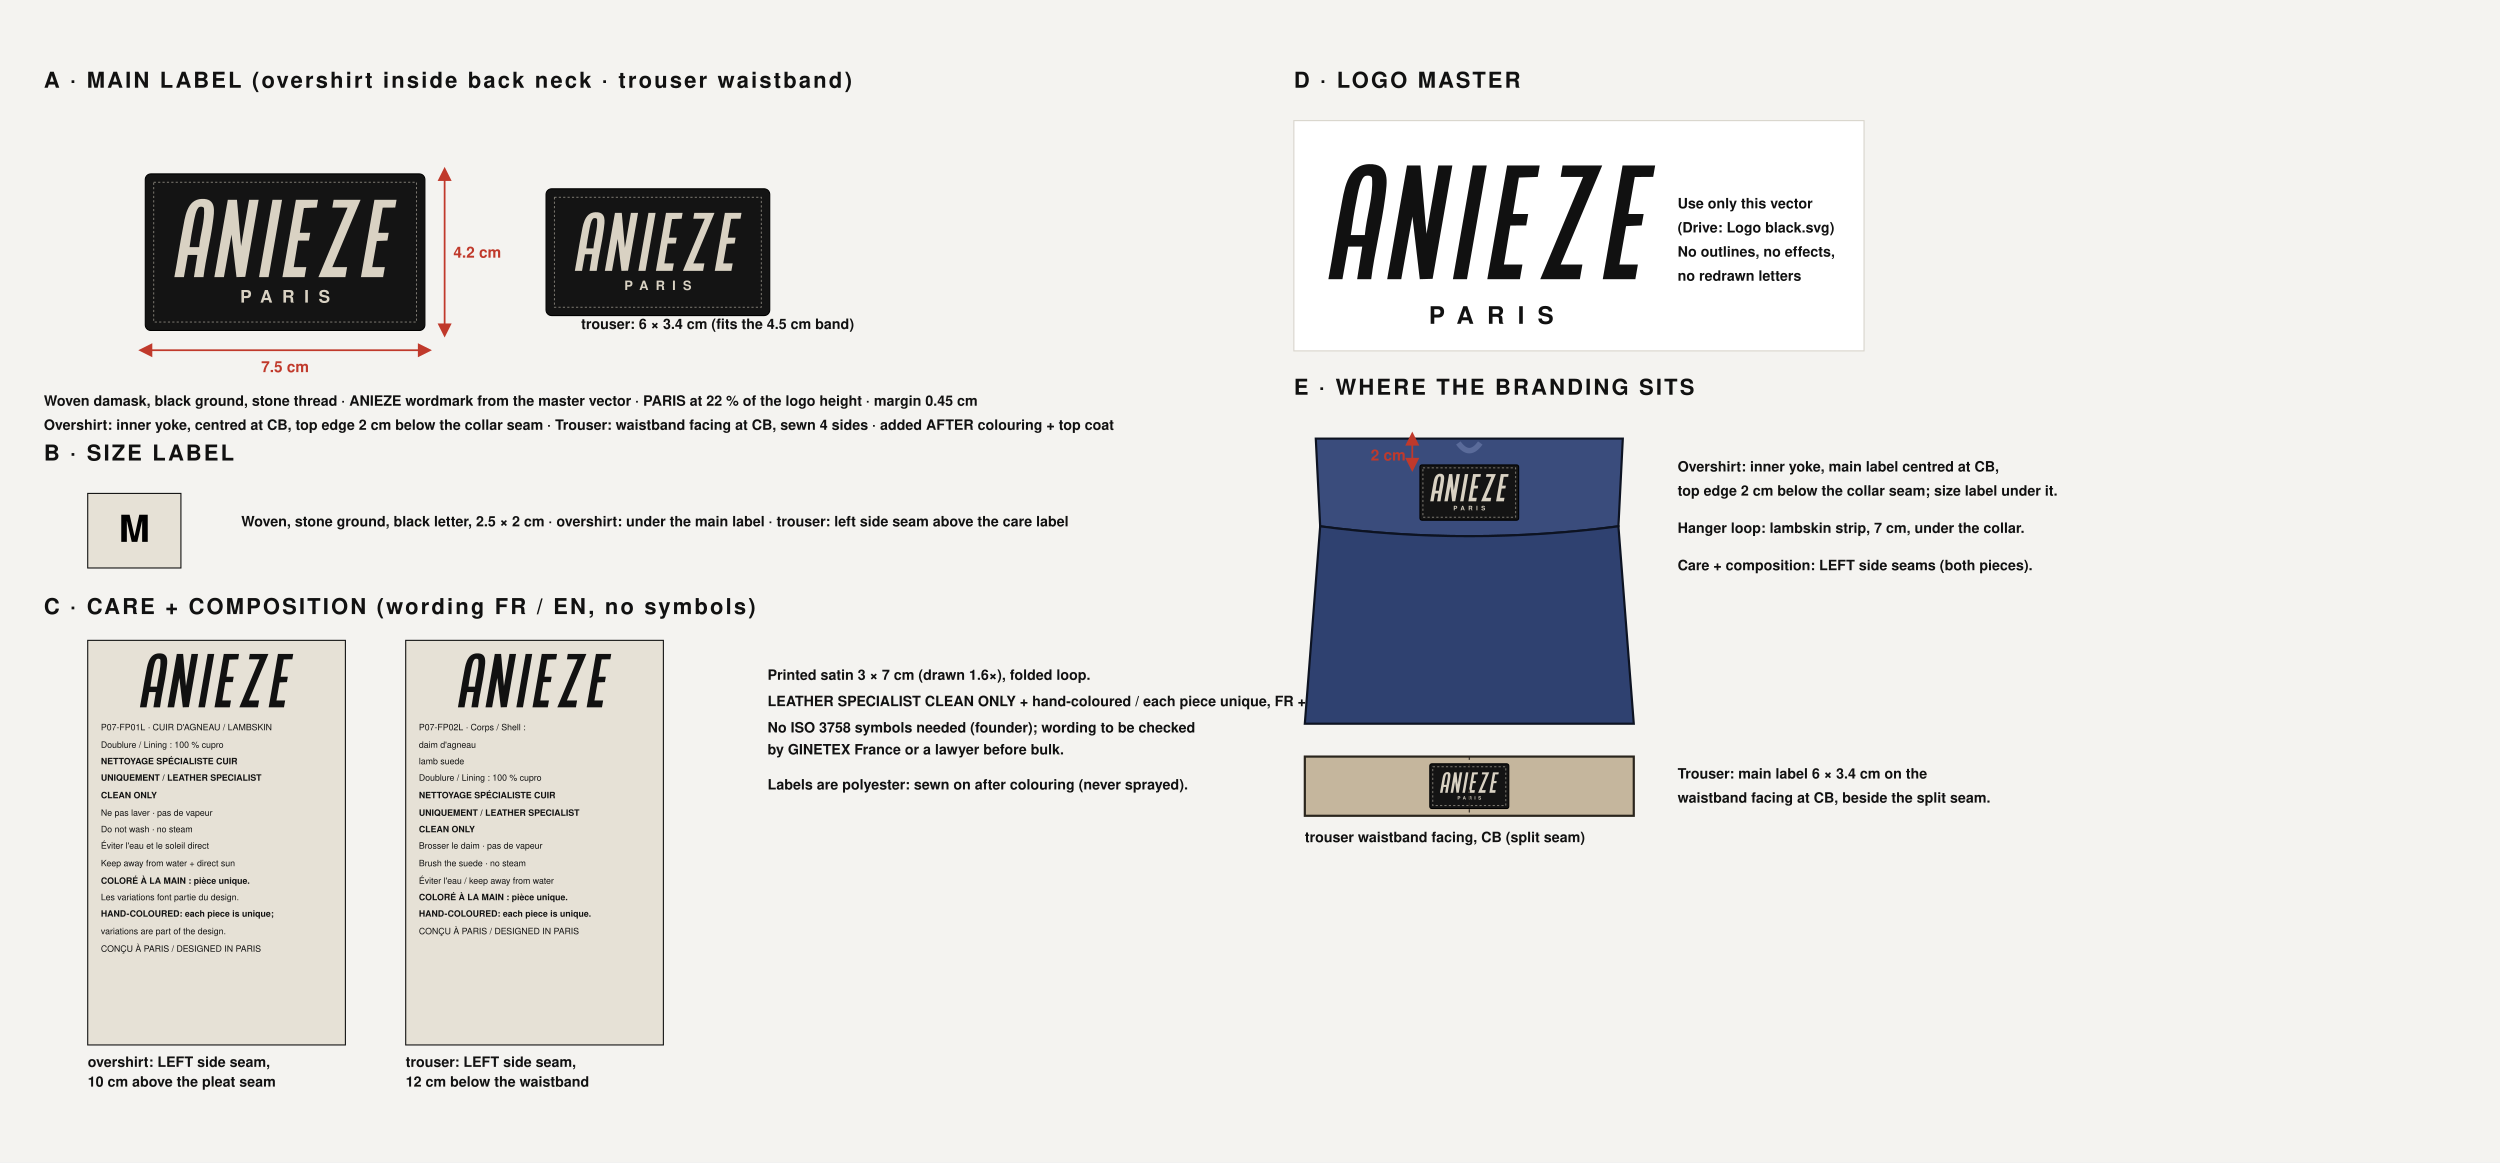
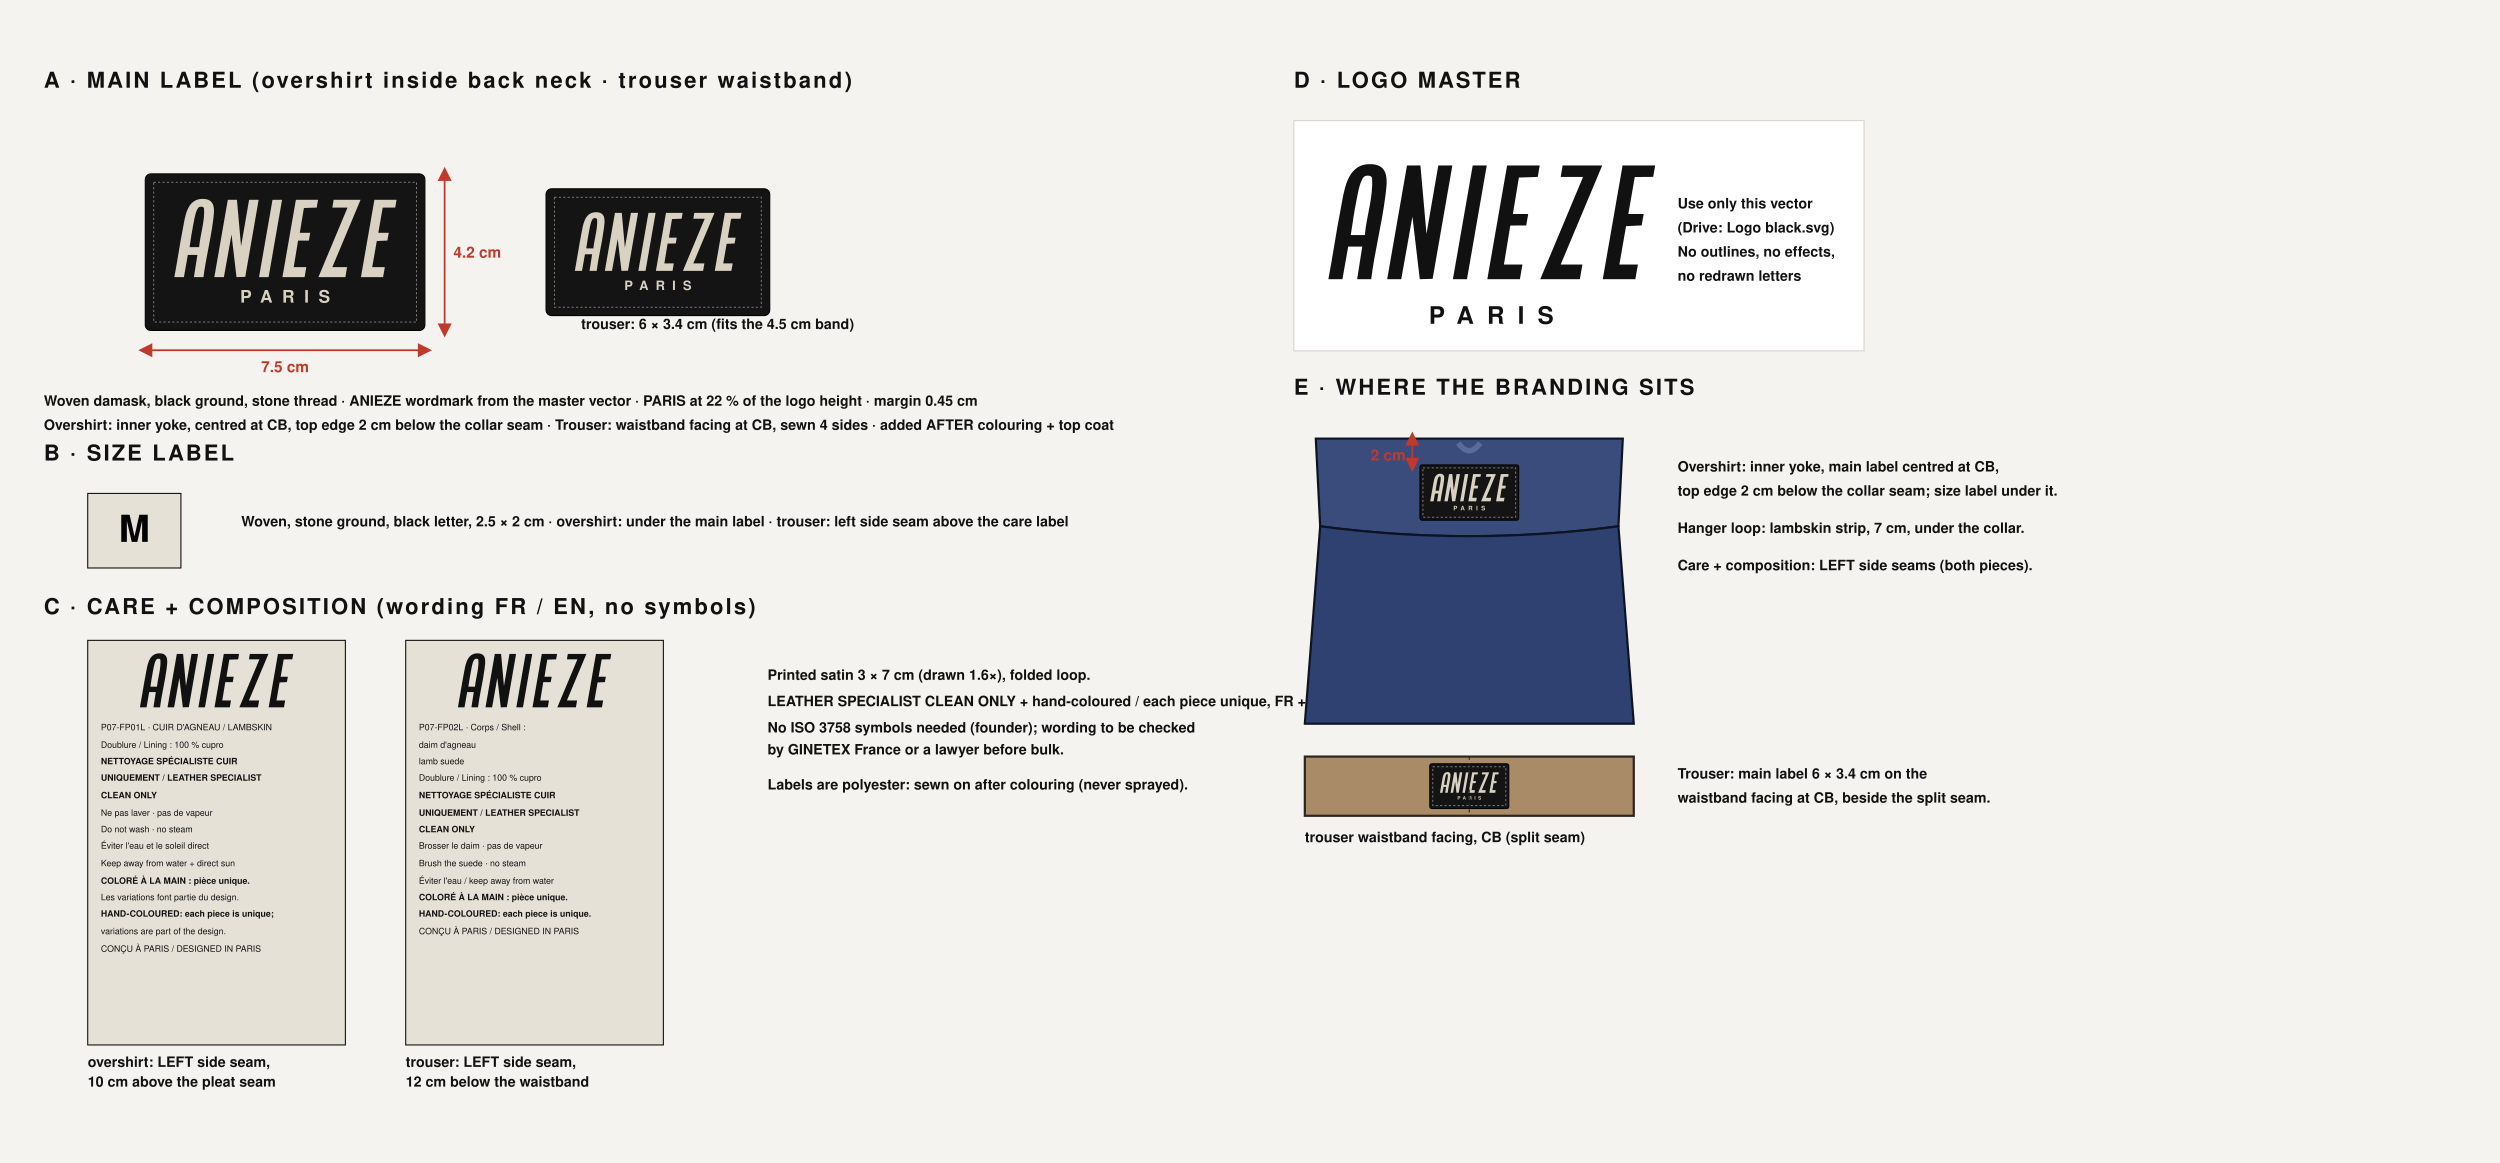
<svg xmlns="http://www.w3.org/2000/svg" width="2280" height="1060" viewBox="0 0 2280 1060">
  <style>.in{fill:#2f4170;stroke:#0d1322;stroke-width:2}.in2{fill:#3a4c7c;stroke:#0d1322;stroke-width:1.6}.hk{fill:url(#cup);stroke:#0d1322;stroke-width:1}
.fell{fill:none;stroke:#93a0c2;stroke-width:1.2;stroke-dasharray:4 3}.fold{fill:none;stroke:#0d1322;stroke-width:1.6}.hid{fill:none;stroke:#7f8db0;stroke-width:1.1;stroke-dasharray:3 3}
.t{font:700 22px Helvetica,Arial;fill:#111;letter-spacing:2px;text-anchor:middle}.s{font:400 14px Helvetica,Arial;fill:#555;text-anchor:middle}.l{font:600 13px Helvetica,Arial;fill:#111}
.n{font:400 13px Helvetica,Arial;fill:#333}.ar{stroke:#c0392b;stroke-width:1.3;fill:none;marker-end:url(#a)}.dim{stroke:#c0392b;stroke-width:1.6;fill:none;marker-start:url(#d);marker-end:url(#d)}
.dt{font:700 14px Helvetica,Arial;fill:#c0392b}.h{font:700 20px Helvetica,Arial;fill:#111;letter-spacing:2px}.sb{fill:#9aa0a8;stroke:#4b5058;stroke-width:1}</style>
  <defs>
    <marker id="a" markerWidth="8" markerHeight="8" refX="7" refY="4" orient="auto">
      <path d="M0,0 L8,4 L0,8 Z" fill="#c0392b" />
    </marker>
    <marker id="d" markerWidth="8" markerHeight="8" refX="4" refY="4" orient="auto-start-reverse">
      <path d="M0,0 L8,4 L0,8 Z" fill="#c0392b" />
    </marker>
    <pattern id="cup" width="8" height="8" patternUnits="userSpaceOnUse">
      <rect width="8" height="8" fill="#2c3d66" />
      <path d="M0,8 L8,0" stroke="#8e9cc2" stroke-width="1" />
    </pattern>
  </defs>
  <rect width="2280" height="1060" fill="#f4f3f0" />
  <g transform="translate(40,80)">
    <text class="h" x="0" y="0">A · MAIN LABEL (overshirt inside back neck · trouser waistband)</text>
    <rect x="92.5" y="78.6" width="255.0" height="142.8" rx="5.1" fill="#141414" stroke="#000" stroke-width="1" />
    <rect x="100.2" y="86.2" width="239.7" height="127.5" fill="none" stroke="#d9d2c3" stroke-width="0.8" stroke-dasharray="2 2" opacity=".6" />
    <g transform="translate(85.24,52.62) scale(0.6755)" fill="#d9d2c3">
      <polygon points="134.49 73.39 140.06 136.17 150.91 73.39 163.82 73.39 145.7 177.48 133.9 177.82 127.15 120.32 116.89 177.82 103.98 177.82 122.17 73.39 134.49 73.39" />
      <path d="M89.31,177.82h-12.91l4.69-29.92h-12.91l-5.28,29.92h-12.91c4.09-21.47,7.12-43.2,11.33-64.64,3.12-15.88,5.16-40.32,25.9-40.98,19.94-.64,16.69,16.69,14.89,30.73-3.19,24.94-9.71,49.89-12.81,74.9ZM83.44,137.34c1.56-17.5,7.92-35.06,6.61-52.66-.97-2.13-4.09-2.26-6.05-1.64-4.73,1.51-7.04,16.67-8,21.33-2.22,10.88-3.86,21.98-5.46,32.96h12.91Z" />
      <polygon points="244 73.39 242.21 83.92 224.9 84.51 219.36 117.98 233.44 117.98 231.62 128.48 217.02 128.55 211.15 164.33 228.16 164.33 225.82 177.82 195.9 177.82 214.08 73.39 244 73.39" />
      <polygon points="350 73.39 348.18 83.89 331.28 84.01 325.36 117.98 339.44 117.98 337.6 128.46 323.28 129.1 317.15 164.33 334.16 164.33 331.81 177.82 301.89 177.82 320.08 73.39 350 73.39" />
      <polygon points="301.4 73.39 263.27 164.33 283.21 164.33 280.87 177.82 244.5 177.82 283.8 83.95 263.27 83.95 265.03 73.39 301.4 73.39" />
      <polygon points="195.4 73.39 177.22 177.82 164.31 177.82 182.5 73.39 195.4 73.39" />
    </g>
    <text x="220.0" y="196.0" text-anchor="middle" font-family="Helvetica,Arial" font-weight="700" font-size="15.8" letter-spacing="8.7" fill="#d9d2c3">PARIS</text>
    <path class="dim" d="M92.5,239.4 L347.5,239.4" />
    <text class="dt" x="220.0" y="259.4" text-anchor="middle">7.5 cm</text>
    <path class="dim" d="M365.5,78.6 L365.5,221.4" />
    <text class="dt" x="373.5" y="155.0">4.2 cm</text>
    <rect x="458.0" y="92.2" width="204.0" height="115.6" rx="5.1" fill="#141414" stroke="#000" stroke-width="1" />
    <rect x="465.6" y="99.9" width="188.7" height="100.3" fill="none" stroke="#d9d2c3" stroke-width="0.8" stroke-dasharray="2 2" opacity=".6" />
    <g transform="translate(458.93,76.97) scale(0.5066)" fill="#d9d2c3">
      <polygon points="134.49 73.39 140.06 136.17 150.91 73.39 163.82 73.39 145.7 177.48 133.9 177.82 127.15 120.32 116.89 177.82 103.98 177.82 122.17 73.39 134.49 73.39" />
      <path d="M89.31,177.82h-12.91l4.69-29.92h-12.91l-5.28,29.92h-12.91c4.09-21.47,7.12-43.2,11.33-64.64,3.12-15.88,5.16-40.32,25.9-40.98,19.94-.64,16.69,16.69,14.89,30.73-3.19,24.94-9.71,49.89-12.81,74.9ZM83.44,137.34c1.56-17.5,7.92-35.06,6.61-52.66-.97-2.13-4.09-2.26-6.05-1.64-4.73,1.51-7.04,16.67-8,21.33-2.22,10.88-3.86,21.98-5.46,32.96h12.91Z" />
      <polygon points="244 73.39 242.21 83.92 224.9 84.51 219.36 117.98 233.44 117.98 231.62 128.48 217.02 128.55 211.15 164.33 228.16 164.33 225.82 177.82 195.9 177.82 214.08 73.39 244 73.39" />
      <polygon points="350 73.39 348.18 83.89 331.28 84.01 325.36 117.98 339.44 117.98 337.6 128.46 323.28 129.1 317.15 164.33 334.16 164.33 331.81 177.82 301.89 177.82 320.08 73.39 350 73.39" />
      <polygon points="301.4 73.39 263.27 164.33 283.21 164.33 280.87 177.82 244.5 177.82 283.8 83.95 263.27 83.95 265.03 73.39 301.4 73.39" />
      <polygon points="195.4 73.39 177.22 177.82 164.31 177.82 182.5 73.39 195.4 73.39" />
    </g>
    <text x="560.0" y="184.5" text-anchor="middle" font-family="Helvetica,Arial" font-weight="700" font-size="11.8" letter-spacing="6.5" fill="#d9d2c3">PARIS</text>
    <text class="l" x="490" y="220">trouser: 6 × 3.4 cm (fits the 4.5 cm band)</text>
    <text class="l" x="0" y="290">Woven damask, black ground, stone thread · ANIEZE wordmark from the master vector · PARIS at 22 % of the logo height · margin 0.45 cm</text>
    <text class="l" x="0" y="312">Overshirt: inner yoke, centred at CB, top edge 2 cm below the collar seam · Trouser: waistband facing at CB, sewn 4 sides · added AFTER colouring + top coat</text>
  </g>
  <g transform="translate(40,420)">
    <text class="h" x="0" y="0">B · SIZE LABEL</text>
    <rect x="40" y="30" width="85.0" height="68" fill="#e6e1d6" stroke="#111" />
    <text x="82.5" y="74.2" text-anchor="middle" font-family="Helvetica" font-weight="700" font-size="34">M</text>
    <text class="l" x="180" y="60">Woven, stone ground, black letter, 2.5 × 2 cm · overshirt: under the main label · trouser: left side seam above the care label</text>
  </g>
  <g transform="translate(40,560)">
    <text class="h" x="0" y="0">C · CARE + COMPOSITION (wording FR / EN, no symbols)</text>
    <rect x="40" y="24" width="235" height="369" fill="#e6e1d6" stroke="#111" />
    <g transform="translate(64.31,2.21) scale(0.4661)" fill="#111">
      <polygon points="134.49 73.39 140.06 136.17 150.91 73.39 163.82 73.39 145.7 177.48 133.9 177.82 127.15 120.32 116.89 177.82 103.98 177.82 122.17 73.39 134.49 73.39" />
      <path d="M89.31,177.82h-12.91l4.69-29.92h-12.91l-5.28,29.92h-12.91c4.09-21.47,7.12-43.2,11.33-64.64,3.12-15.88,5.16-40.32,25.9-40.98,19.94-.64,16.69,16.69,14.89,30.73-3.19,24.94-9.71,49.89-12.81,74.9ZM83.44,137.34c1.56-17.5,7.92-35.06,6.61-52.66-.97-2.13-4.09-2.26-6.05-1.64-4.73,1.51-7.04,16.67-8,21.33-2.22,10.88-3.86,21.98-5.46,32.96h12.91Z" />
      <polygon points="244 73.39 242.21 83.92 224.9 84.51 219.36 117.98 233.44 117.98 231.62 128.48 217.02 128.55 211.15 164.33 228.16 164.33 225.82 177.82 195.9 177.82 214.08 73.39 244 73.39" />
      <polygon points="350 73.39 348.18 83.89 331.28 84.01 325.36 117.98 339.44 117.98 337.6 128.46 323.28 129.1 317.15 164.33 334.16 164.33 331.81 177.82 301.89 177.82 320.08 73.39 350 73.39" />
      <polygon points="301.4 73.39 263.27 164.33 283.21 164.33 280.87 177.82 244.5 177.82 283.8 83.95 263.27 83.95 265.03 73.39 301.4 73.39" />
      <polygon points="195.4 73.39 177.22 177.82 164.31 177.82 182.5 73.39 195.4 73.39" />
    </g>
    <text font-family="Helvetica" font-size="8" fill="#111">
      <tspan x="52" y="106" font-weight="400">P07-FP01L · CUIR D'AGNEAU / LAMBSKIN</tspan>
      <tspan x="52" y="122" font-weight="400">Doublure / Lining : 100 % cupro</tspan>
      <tspan x="52" y="137" font-weight="700">NETTOYAGE SPÉCIALISTE CUIR</tspan>
      <tspan x="52" y="152" font-weight="700">UNIQUEMENT / LEATHER SPECIALIST</tspan>
      <tspan x="52" y="168" font-weight="700">CLEAN ONLY</tspan>
      <tspan x="52" y="184" font-weight="400">Ne pas laver · pas de vapeur</tspan>
      <tspan x="52" y="199" font-weight="400">Do not wash · no steam</tspan>
      <tspan x="52" y="214" font-weight="400">Éviter l'eau et le soleil direct</tspan>
      <tspan x="52" y="230" font-weight="400">Keep away from water + direct sun</tspan>
      <tspan x="52" y="246" font-weight="700">COLORÉ À LA MAIN : pièce unique.</tspan>
      <tspan x="52" y="261" font-weight="400">Les variations font partie du design.</tspan>
      <tspan x="52" y="276" font-weight="700">HAND-COLOURED: each piece is unique;</tspan>
      <tspan x="52" y="292" font-weight="400">variations are part of the design.</tspan>
      <tspan x="52" y="308" font-weight="400">CONÇU À PARIS / DESIGNED IN PARIS</tspan>
    </text>
    <text class="l" x="40" y="413">overshirt: LEFT side seam,</text>
    <text class="l" x="40" y="431">10 cm above the pleat seam</text>
    <rect x="330" y="24" width="235" height="369" fill="#e6e1d6" stroke="#111" />
    <g transform="translate(354.31,2.21) scale(0.4661)" fill="#111">
      <polygon points="134.49 73.39 140.06 136.17 150.91 73.39 163.82 73.39 145.7 177.48 133.9 177.82 127.15 120.32 116.89 177.82 103.98 177.82 122.17 73.39 134.49 73.39" />
      <path d="M89.31,177.82h-12.91l4.69-29.92h-12.91l-5.28,29.92h-12.91c4.09-21.47,7.12-43.2,11.33-64.64,3.12-15.88,5.16-40.32,25.9-40.98,19.94-.64,16.69,16.69,14.89,30.73-3.19,24.94-9.71,49.89-12.81,74.9ZM83.44,137.34c1.56-17.5,7.92-35.06,6.61-52.66-.97-2.13-4.09-2.26-6.05-1.64-4.73,1.51-7.04,16.67-8,21.33-2.22,10.88-3.86,21.98-5.46,32.96h12.91Z" />
      <polygon points="244 73.39 242.21 83.92 224.9 84.51 219.36 117.98 233.44 117.98 231.62 128.48 217.02 128.55 211.15 164.33 228.16 164.33 225.82 177.82 195.9 177.82 214.08 73.39 244 73.39" />
      <polygon points="350 73.39 348.18 83.89 331.28 84.01 325.36 117.98 339.44 117.98 337.6 128.46 323.28 129.1 317.15 164.33 334.16 164.33 331.81 177.82 301.89 177.82 320.08 73.39 350 73.39" />
      <polygon points="301.4 73.39 263.27 164.33 283.21 164.33 280.87 177.82 244.5 177.82 283.8 83.95 263.27 83.95 265.03 73.39 301.4 73.39" />
      <polygon points="195.4 73.39 177.22 177.82 164.31 177.82 182.5 73.39 195.4 73.39" />
    </g>
    <text font-family="Helvetica" font-size="8" fill="#111">
      <tspan x="342" y="106" font-weight="400">P07-FP02L · Corps / Shell :</tspan>
      <tspan x="342" y="122" font-weight="400">daim d'agneau</tspan>
      <tspan x="342" y="137" font-weight="400">lamb suede</tspan>
      <tspan x="342" y="152" font-weight="400">Doublure / Lining : 100 % cupro</tspan>
      <tspan x="342" y="168" font-weight="700">NETTOYAGE SPÉCIALISTE CUIR</tspan>
      <tspan x="342" y="184" font-weight="700">UNIQUEMENT / LEATHER SPECIALIST</tspan>
      <tspan x="342" y="199" font-weight="700">CLEAN ONLY</tspan>
      <tspan x="342" y="214" font-weight="400">Brosser le daim · pas de vapeur</tspan>
      <tspan x="342" y="230" font-weight="400">Brush the suede · no steam</tspan>
      <tspan x="342" y="246" font-weight="400">Éviter l'eau / keep away from water</tspan>
      <tspan x="342" y="261" font-weight="700">COLORÉ À LA MAIN : pièce unique.</tspan>
      <tspan x="342" y="276" font-weight="700">HAND-COLOURED: each piece is unique.</tspan>
      <tspan x="342" y="292" font-weight="400">CONÇU À PARIS / DESIGNED IN PARIS</tspan>
    </text>
    <text class="l" x="330" y="413">trouser: LEFT side seam,</text>
    <text class="l" x="330" y="431">12 cm below the waistband</text>
    <text class="l" x="660" y="60">Printed satin 3 × 7 cm (drawn 1.6×), folded loop.</text>
    <text class="l" x="660" y="84">LEATHER SPECIALIST CLEAN ONLY + hand-coloured / each piece unique, FR + EN.</text>
    <text class="l" x="660" y="108">No ISO 3758 symbols needed (founder); wording to be checked</text>
    <text class="l" x="660" y="128">by GINETEX France or a lawyer before bulk.</text>
    <text class="l" x="660" y="160">Labels are polyester: sewn on after colouring (never sprayed).</text>
  </g>
  <g transform="translate(1180,80)">
    <text class="h" x="0" y="0">D · LOGO MASTER</text>
    <rect x="0" y="30" width="520" height="210" fill="#fff" stroke="#d8d4cc" />
    <g transform="translate(-18.18,-2.02) scale(0.9934)" fill="#111">
      <polygon points="134.49 73.39 140.06 136.17 150.91 73.39 163.82 73.39 145.7 177.48 133.9 177.82 127.15 120.32 116.89 177.82 103.98 177.82 122.17 73.39 134.49 73.39" />
      <path d="M89.31,177.82h-12.91l4.69-29.92h-12.91l-5.28,29.92h-12.91c4.09-21.47,7.12-43.2,11.33-64.64,3.12-15.88,5.16-40.32,25.9-40.98,19.94-.64,16.69,16.69,14.89,30.73-3.19,24.94-9.71,49.89-12.81,74.9ZM83.44,137.34c1.56-17.5,7.92-35.06,6.61-52.66-.97-2.13-4.09-2.26-6.05-1.64-4.73,1.51-7.04,16.67-8,21.33-2.22,10.88-3.86,21.98-5.46,32.96h12.91Z" />
      <polygon points="244 73.39 242.21 83.92 224.9 84.51 219.36 117.98 233.44 117.98 231.62 128.48 217.02 128.55 211.15 164.33 228.16 164.33 225.82 177.82 195.9 177.82 214.08 73.39 244 73.39" />
      <polygon points="350 73.39 348.18 83.89 331.28 84.01 325.36 117.98 339.44 117.98 337.6 128.46 323.28 129.1 317.15 164.33 334.16 164.33 331.81 177.82 301.89 177.82 320.08 73.39 350 73.39" />
      <polygon points="301.4 73.39 263.27 164.33 283.21 164.33 280.87 177.82 244.5 177.82 283.8 83.95 263.27 83.95 265.03 73.39 301.4 73.39" />
      <polygon points="195.4 73.39 177.22 177.82 164.31 177.82 182.5 73.39 195.4 73.39" />
    </g>
    <text x="180" y="215.298" text-anchor="middle" font-family="Helvetica" font-weight="700" font-size="22" letter-spacing="12" fill="#111">PARIS</text>
    <text class="l" x="350" y="110">Use only this vector</text>
    <text class="l" x="350" y="132">(Drive: Logo black.svg)</text>
    <text class="l" x="350" y="154">No outlines, no effects,</text>
    <text class="l" x="350" y="176">no redrawn letters</text>
  </g>
  <g transform="translate(1180,360)">
    <text class="h" x="0" y="0">E · WHERE THE BRANDING SITS</text>
    <path d="M20,40 L300,40 L296,120 Q160,138 24,120 Z" fill="#3a4c7c" stroke="#0d1322" stroke-width="2" />
    <path d="M24,120 Q160,138 296,120 L310,300 L10,300 Z" fill="#2f4170" stroke="#0d1322" stroke-width="2" />
    <rect x="115.0" y="64.0" width="90.0" height="50.4" rx="1.8" fill="#141414" stroke="#000" stroke-width="1" />
    <rect x="117.7" y="66.7" width="84.6" height="45.0" fill="none" stroke="#d9d2c3" stroke-width="0.8" stroke-dasharray="2 2" opacity=".6" />
    <g transform="translate(112.44,54.83) scale(0.2384)" fill="#d9d2c3">
      <polygon points="134.49 73.39 140.06 136.17 150.91 73.39 163.82 73.39 145.7 177.48 133.9 177.82 127.15 120.32 116.89 177.82 103.98 177.82 122.17 73.39 134.49 73.39" />
      <path d="M89.31,177.82h-12.91l4.69-29.92h-12.91l-5.28,29.92h-12.91c4.09-21.47,7.12-43.2,11.33-64.64,3.12-15.88,5.16-40.32,25.9-40.98,19.94-.64,16.69,16.69,14.89,30.73-3.19,24.94-9.71,49.89-12.81,74.9ZM83.44,137.34c1.56-17.5,7.92-35.06,6.61-52.66-.97-2.13-4.09-2.26-6.05-1.64-4.73,1.51-7.04,16.67-8,21.33-2.22,10.88-3.86,21.98-5.46,32.96h12.91Z" />
      <polygon points="244 73.39 242.21 83.92 224.9 84.51 219.36 117.98 233.44 117.98 231.62 128.48 217.02 128.55 211.15 164.33 228.16 164.33 225.82 177.82 195.9 177.82 214.08 73.39 244 73.39" />
      <polygon points="350 73.39 348.18 83.89 331.28 84.01 325.36 117.98 339.44 117.98 337.6 128.46 323.28 129.1 317.15 164.33 334.16 164.33 331.81 177.82 301.89 177.82 320.08 73.39 350 73.39" />
      <polygon points="301.4 73.39 263.27 164.33 283.21 164.33 280.87 177.82 244.5 177.82 283.8 83.95 263.27 83.95 265.03 73.39 301.4 73.39" />
      <polygon points="195.4 73.39 177.22 177.82 164.31 177.82 182.5 73.39 195.4 73.39" />
    </g>
    <text x="160.0" y="105.4" text-anchor="middle" font-family="Helvetica,Arial" font-weight="700" font-size="5.6" letter-spacing="3.1" fill="#d9d2c3">PARIS</text>
    <path class="dim" d="M108,40 L108,64" />
    <text class="dt" x="102" y="60" text-anchor="end">2 cm</text>
    <path d="M150,44 Q160,58 170,44" fill="none" stroke="#5a6b9a" stroke-width="5" />
    <g transform="translate(0,330)">
-       <rect x="10" y="0" width="300" height="54" fill="#c5b69d" stroke="#2a251d" stroke-width="2" />
+       <rect x="10" y="0" width="300" height="54" fill="#a98b68" stroke="#2a251d" stroke-width="2" />
      <rect x="124.0" y="6.6" width="72.0" height="40.8" rx="1.8" fill="#141414" stroke="#000" stroke-width="1" />
      <rect x="126.7" y="9.3" width="66.6" height="35.4" fill="none" stroke="#d9d2c3" stroke-width="0.8" stroke-dasharray="2 2" opacity=".6" />
      <g transform="translate(124.33,1.22) scale(0.1788)" fill="#d9d2c3">
        <polygon points="134.49 73.39 140.06 136.17 150.91 73.39 163.82 73.39 145.7 177.48 133.9 177.82 127.15 120.32 116.89 177.82 103.98 177.82 122.17 73.39 134.49 73.39" />
        <path d="M89.31,177.82h-12.91l4.69-29.92h-12.91l-5.28,29.92h-12.91c4.09-21.47,7.12-43.2,11.33-64.64,3.12-15.88,5.16-40.32,25.9-40.98,19.94-.64,16.69,16.69,14.89,30.73-3.19,24.94-9.71,49.89-12.81,74.9ZM83.44,137.34c1.56-17.5,7.92-35.06,6.61-52.66-.97-2.13-4.09-2.26-6.05-1.64-4.73,1.51-7.04,16.67-8,21.33-2.22,10.88-3.86,21.98-5.46,32.96h12.91Z" />
        <polygon points="244 73.39 242.21 83.92 224.9 84.51 219.36 117.98 233.44 117.98 231.62 128.48 217.02 128.55 211.15 164.33 228.16 164.33 225.82 177.82 195.9 177.82 214.08 73.39 244 73.39" />
        <polygon points="350 73.39 348.18 83.89 331.28 84.01 325.36 117.98 339.44 117.98 337.6 128.46 323.28 129.1 317.15 164.33 334.16 164.33 331.81 177.82 301.89 177.82 320.08 73.39 350 73.39" />
        <polygon points="301.4 73.39 263.27 164.33 283.21 164.33 280.87 177.82 244.5 177.82 283.8 83.95 263.27 83.95 265.03 73.39 301.4 73.39" />
        <polygon points="195.4 73.39 177.22 177.82 164.31 177.82 182.5 73.39 195.4 73.39" />
      </g>
      <text x="160.0" y="39.2" text-anchor="middle" font-family="Helvetica,Arial" font-weight="700" font-size="4.2" letter-spacing="2.3" fill="#d9d2c3">PARIS</text>
      <path d="M160,0 L160,54" stroke="#2a251d" stroke-dasharray="3 3" />
      <text class="l" x="10" y="78">trouser waistband facing, CB (split seam)</text>
    </g>
    <text class="l" x="350" y="70">Overshirt: inner yoke, main label centred at CB,</text>
    <text class="l" x="350" y="92">top edge 2 cm below the collar seam; size label under it.</text>
    <text class="l" x="350" y="126">Hanger loop: lambskin strip, 7 cm, under the collar.</text>
    <text class="l" x="350" y="160">Care + composition: LEFT side seams (both pieces).</text>
    <text class="l" x="350" y="350">Trouser: main label 6 × 3.4 cm on the</text>
    <text class="l" x="350" y="372">waistband facing at CB, beside the split seam.</text>
  </g>
</svg>
